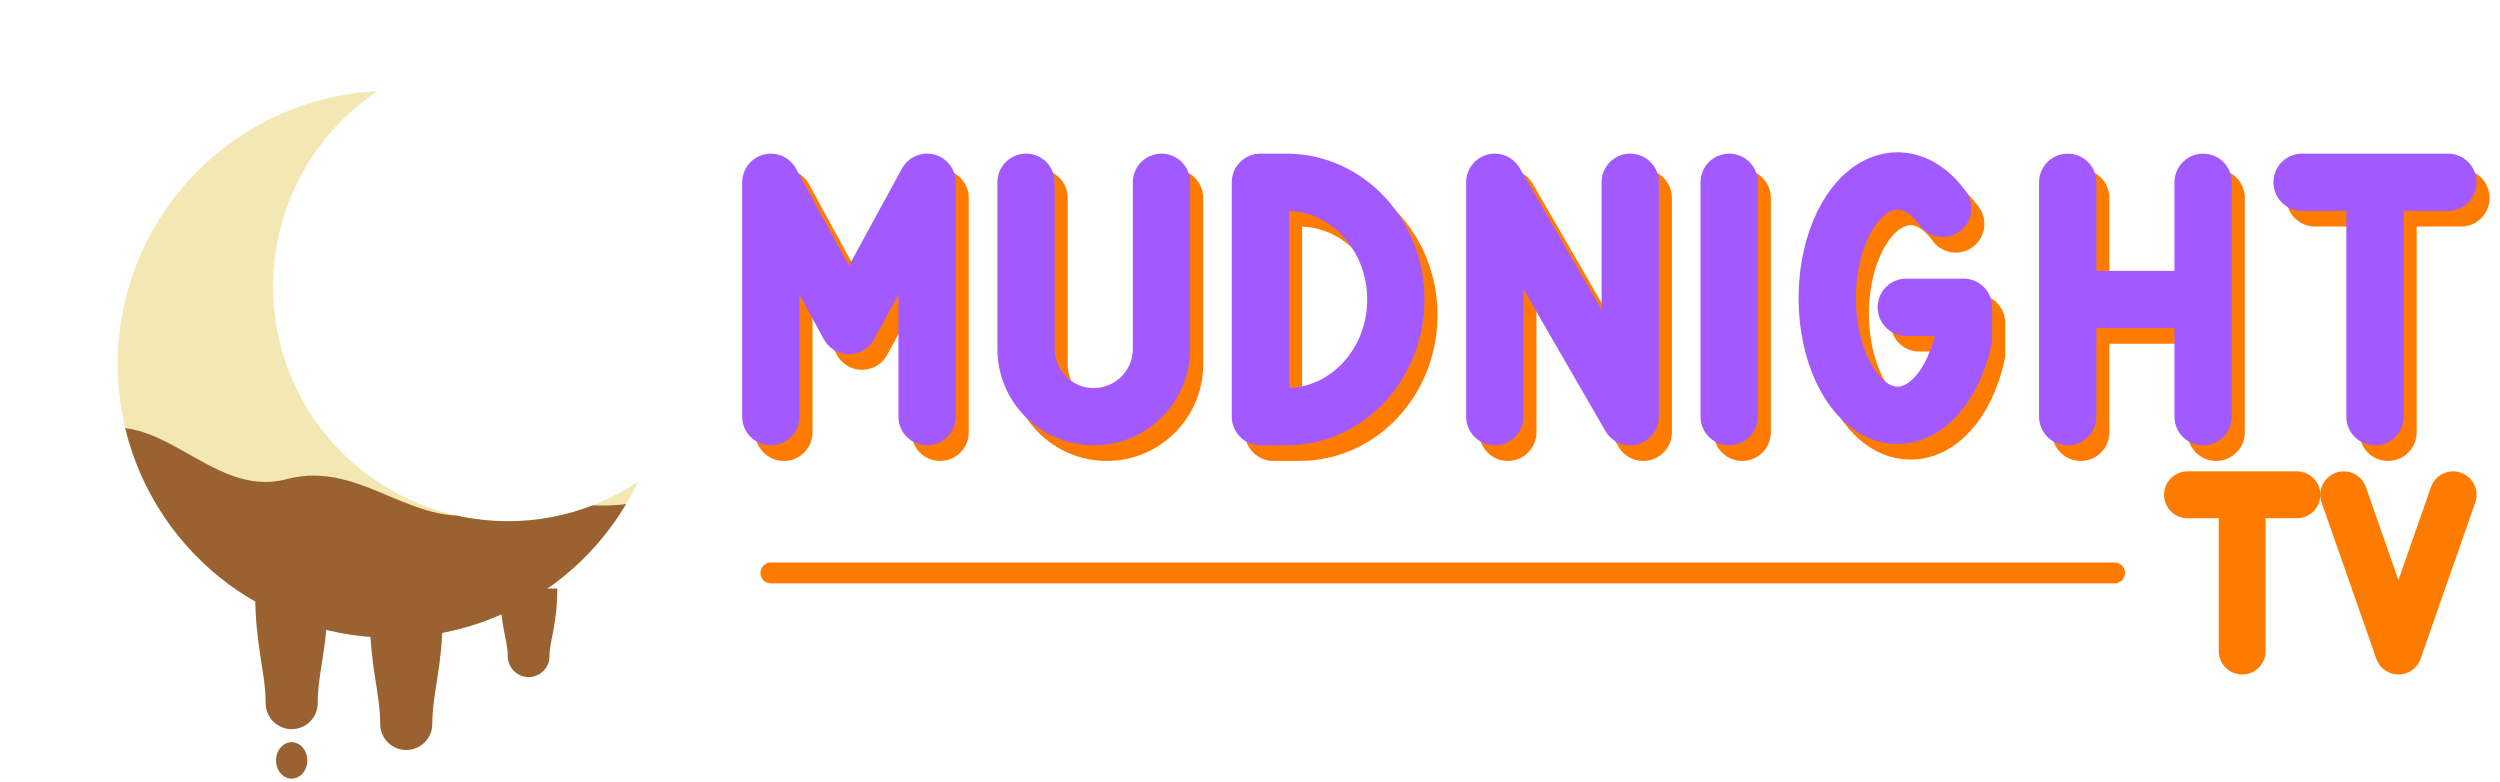
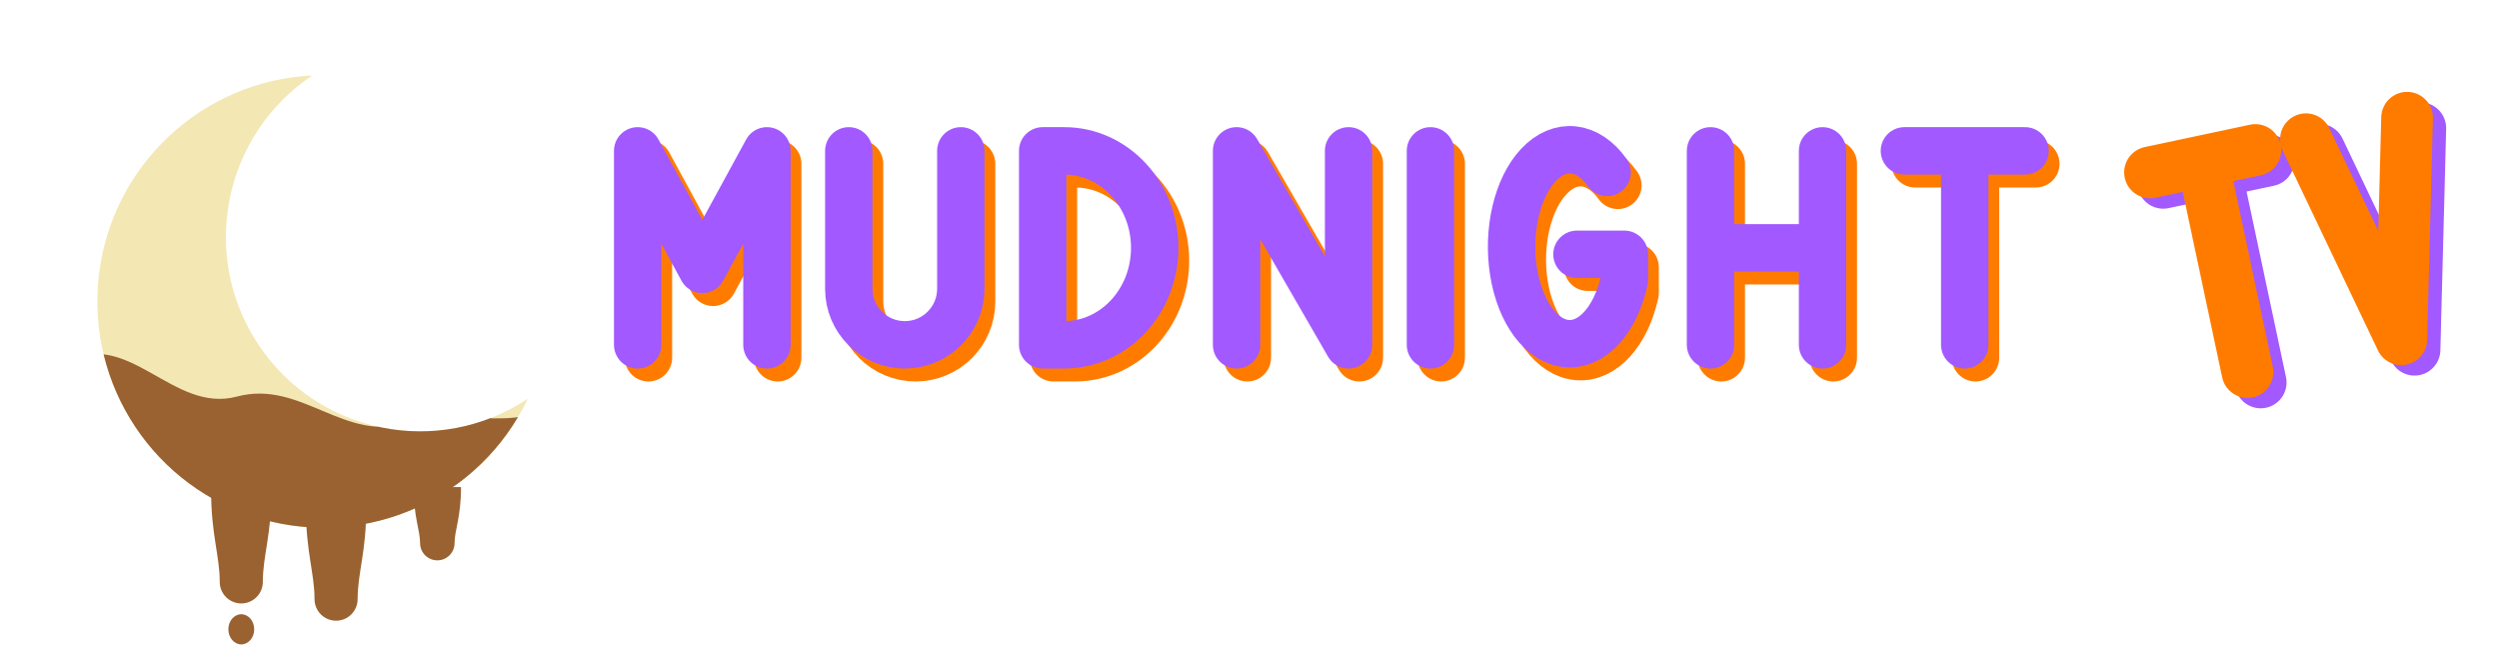
- <svg xmlns="http://www.w3.org/2000/svg" viewBox="0 0 960 300">
+ <svg xmlns="http://www.w3.org/2000/svg" viewBox="0 0 1160 300">
  <defs>
    <path id="crescent" d="M 145 35 A 105 105 0 1 0 245 185 A 90 90 0 0 1 145 35 Z" />
    <clipPath id="moon-clip">
      <use href="#crescent" />
    </clipPath>
    <g id="word">
      <path d="M 296 160 V 70 L 326 125 L 356 70 V 160" />
      <path d="M 394 70 V 134 A 26 26 0 0 0 446 134 V 70" />
      <path d="M 484 70 V 160 H 494 A 42 45 0 0 0 494 70 Z" />
      <path d="M 574 160 V 70 L 626 160 V 70" />
      <path d="M 664 70 V 160" />
      <path d="M 746 80 A 27 45 0 1 0 754 130 V 118 H 732" />
      <path d="M 794 70 V 160 M 846 70 V 160 M 794 115 H 846" />
      <path d="M 884 70 H 940 M 912 70 V 160" />
    </g>
  </defs>
  <use href="#crescent" fill="#f3e7b3" />
  <g fill="#9a6230">
    <path clip-path="url(#moon-clip)" d="M 30 168 C 60 152, 80 192, 110 184 C 140 176, 160 206, 190 196              C 215 188, 235 202, 262 186 L 262 270 L 30 270 Z" />
    <path d="M 98 228 C 98 248, 102 258, 102 270 A 10 10 0 0 0 122 270 C 122 258, 126 248, 126 228 Z" />
    <path d="M 142 236 C 142 256, 146 266, 146 278 A 10 10 0 0 0 166 278 C 166 266, 170 256, 170 236 Z" />
    <path d="M 192 226 C 192 240, 195 246, 195 252 A 8 8 0 0 0 211 252 C 211 246, 214 240, 214 226 Z" />
    <ellipse cx="112" cy="292" rx="6" ry="7" />
  </g>
  <g fill="none" stroke-linecap="round" stroke-linejoin="round">
    <use href="#word" stroke="#ff7b00" stroke-width="22" transform="translate(5,6)" />
    <use href="#word" stroke="#a259ff" stroke-width="22" />
-     <path d="M 296 220 H 812" stroke="#ff7b00" stroke-width="8" />
-     <path d="M 840 190 H 882 M 861 190 V 250 M 900 190 L 921 250 L 942 190" stroke="#ff7b00" stroke-width="18" />
+     <g transform="translate(998,80) rotate(-12)">
+       <path d="M 0 0 H 50 M 25 0 V 100 M 74 0 L 98 100 L 122 0" stroke="#a259ff" stroke-width="24" transform="translate(5,6)" />
+       <path d="M 0 0 H 50 M 25 0 V 100 M 74 0 L 98 100 L 122 0" stroke="#ff7b00" stroke-width="24" />
+     </g>
  </g>
</svg>
